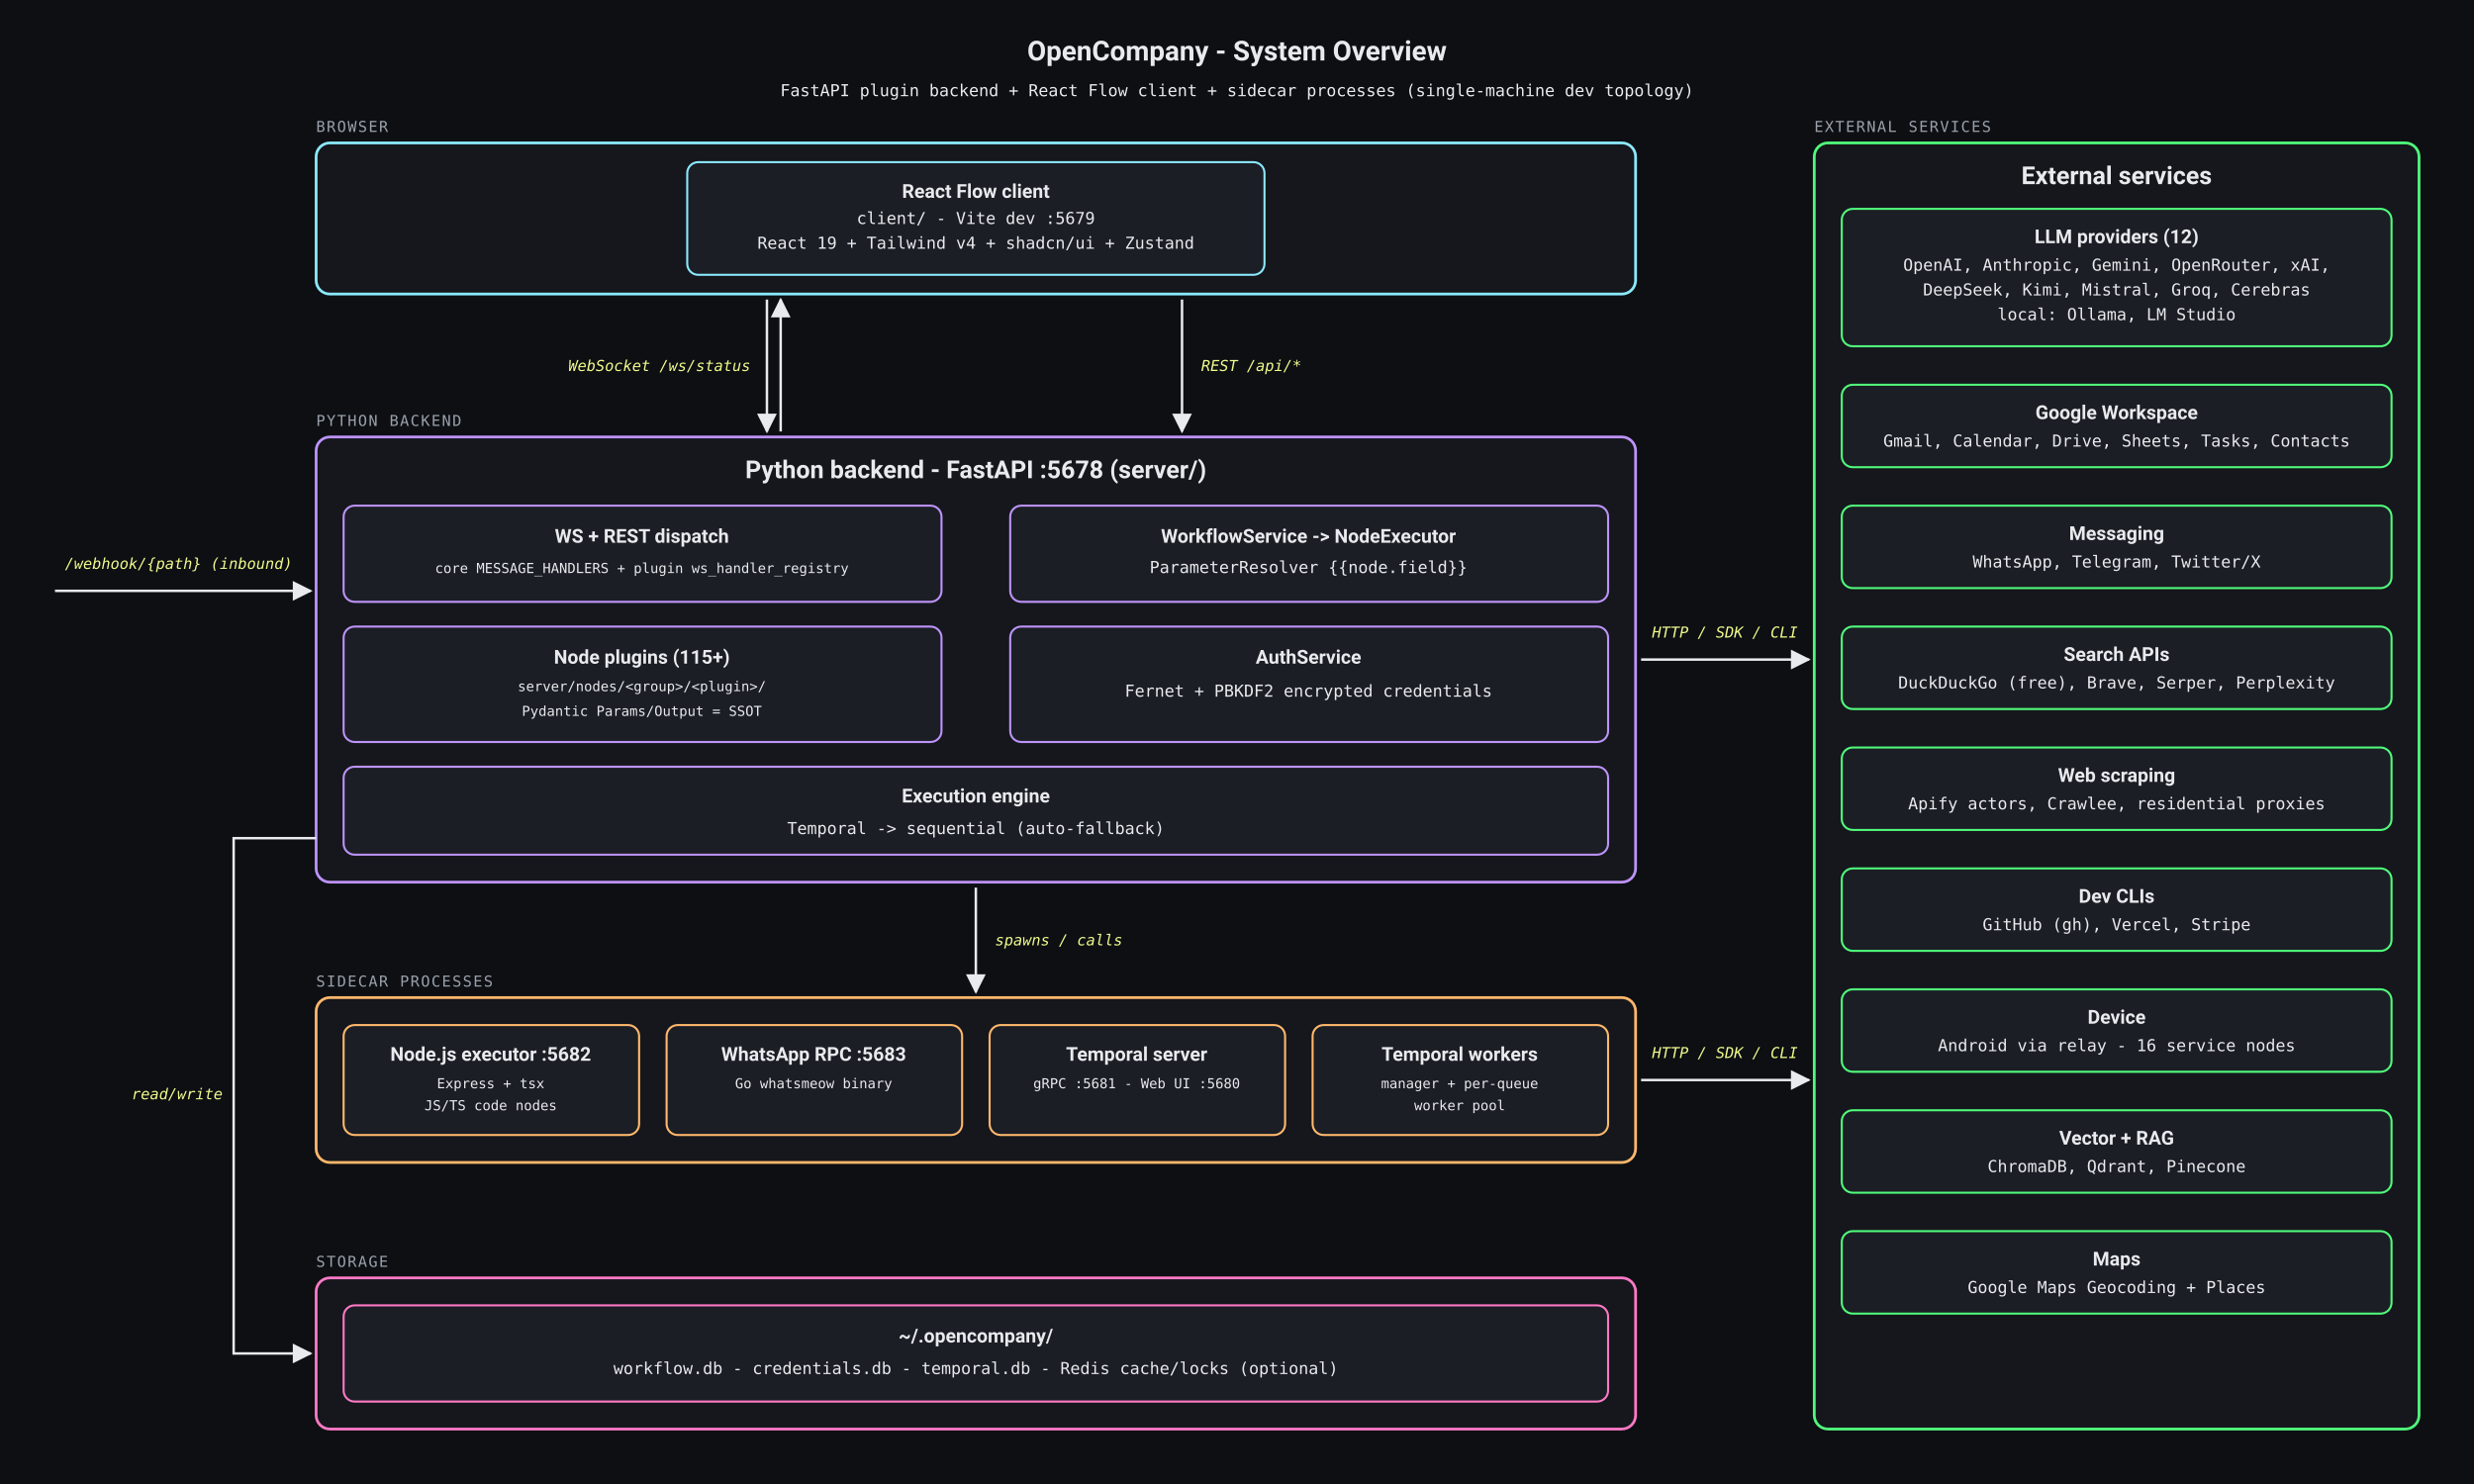
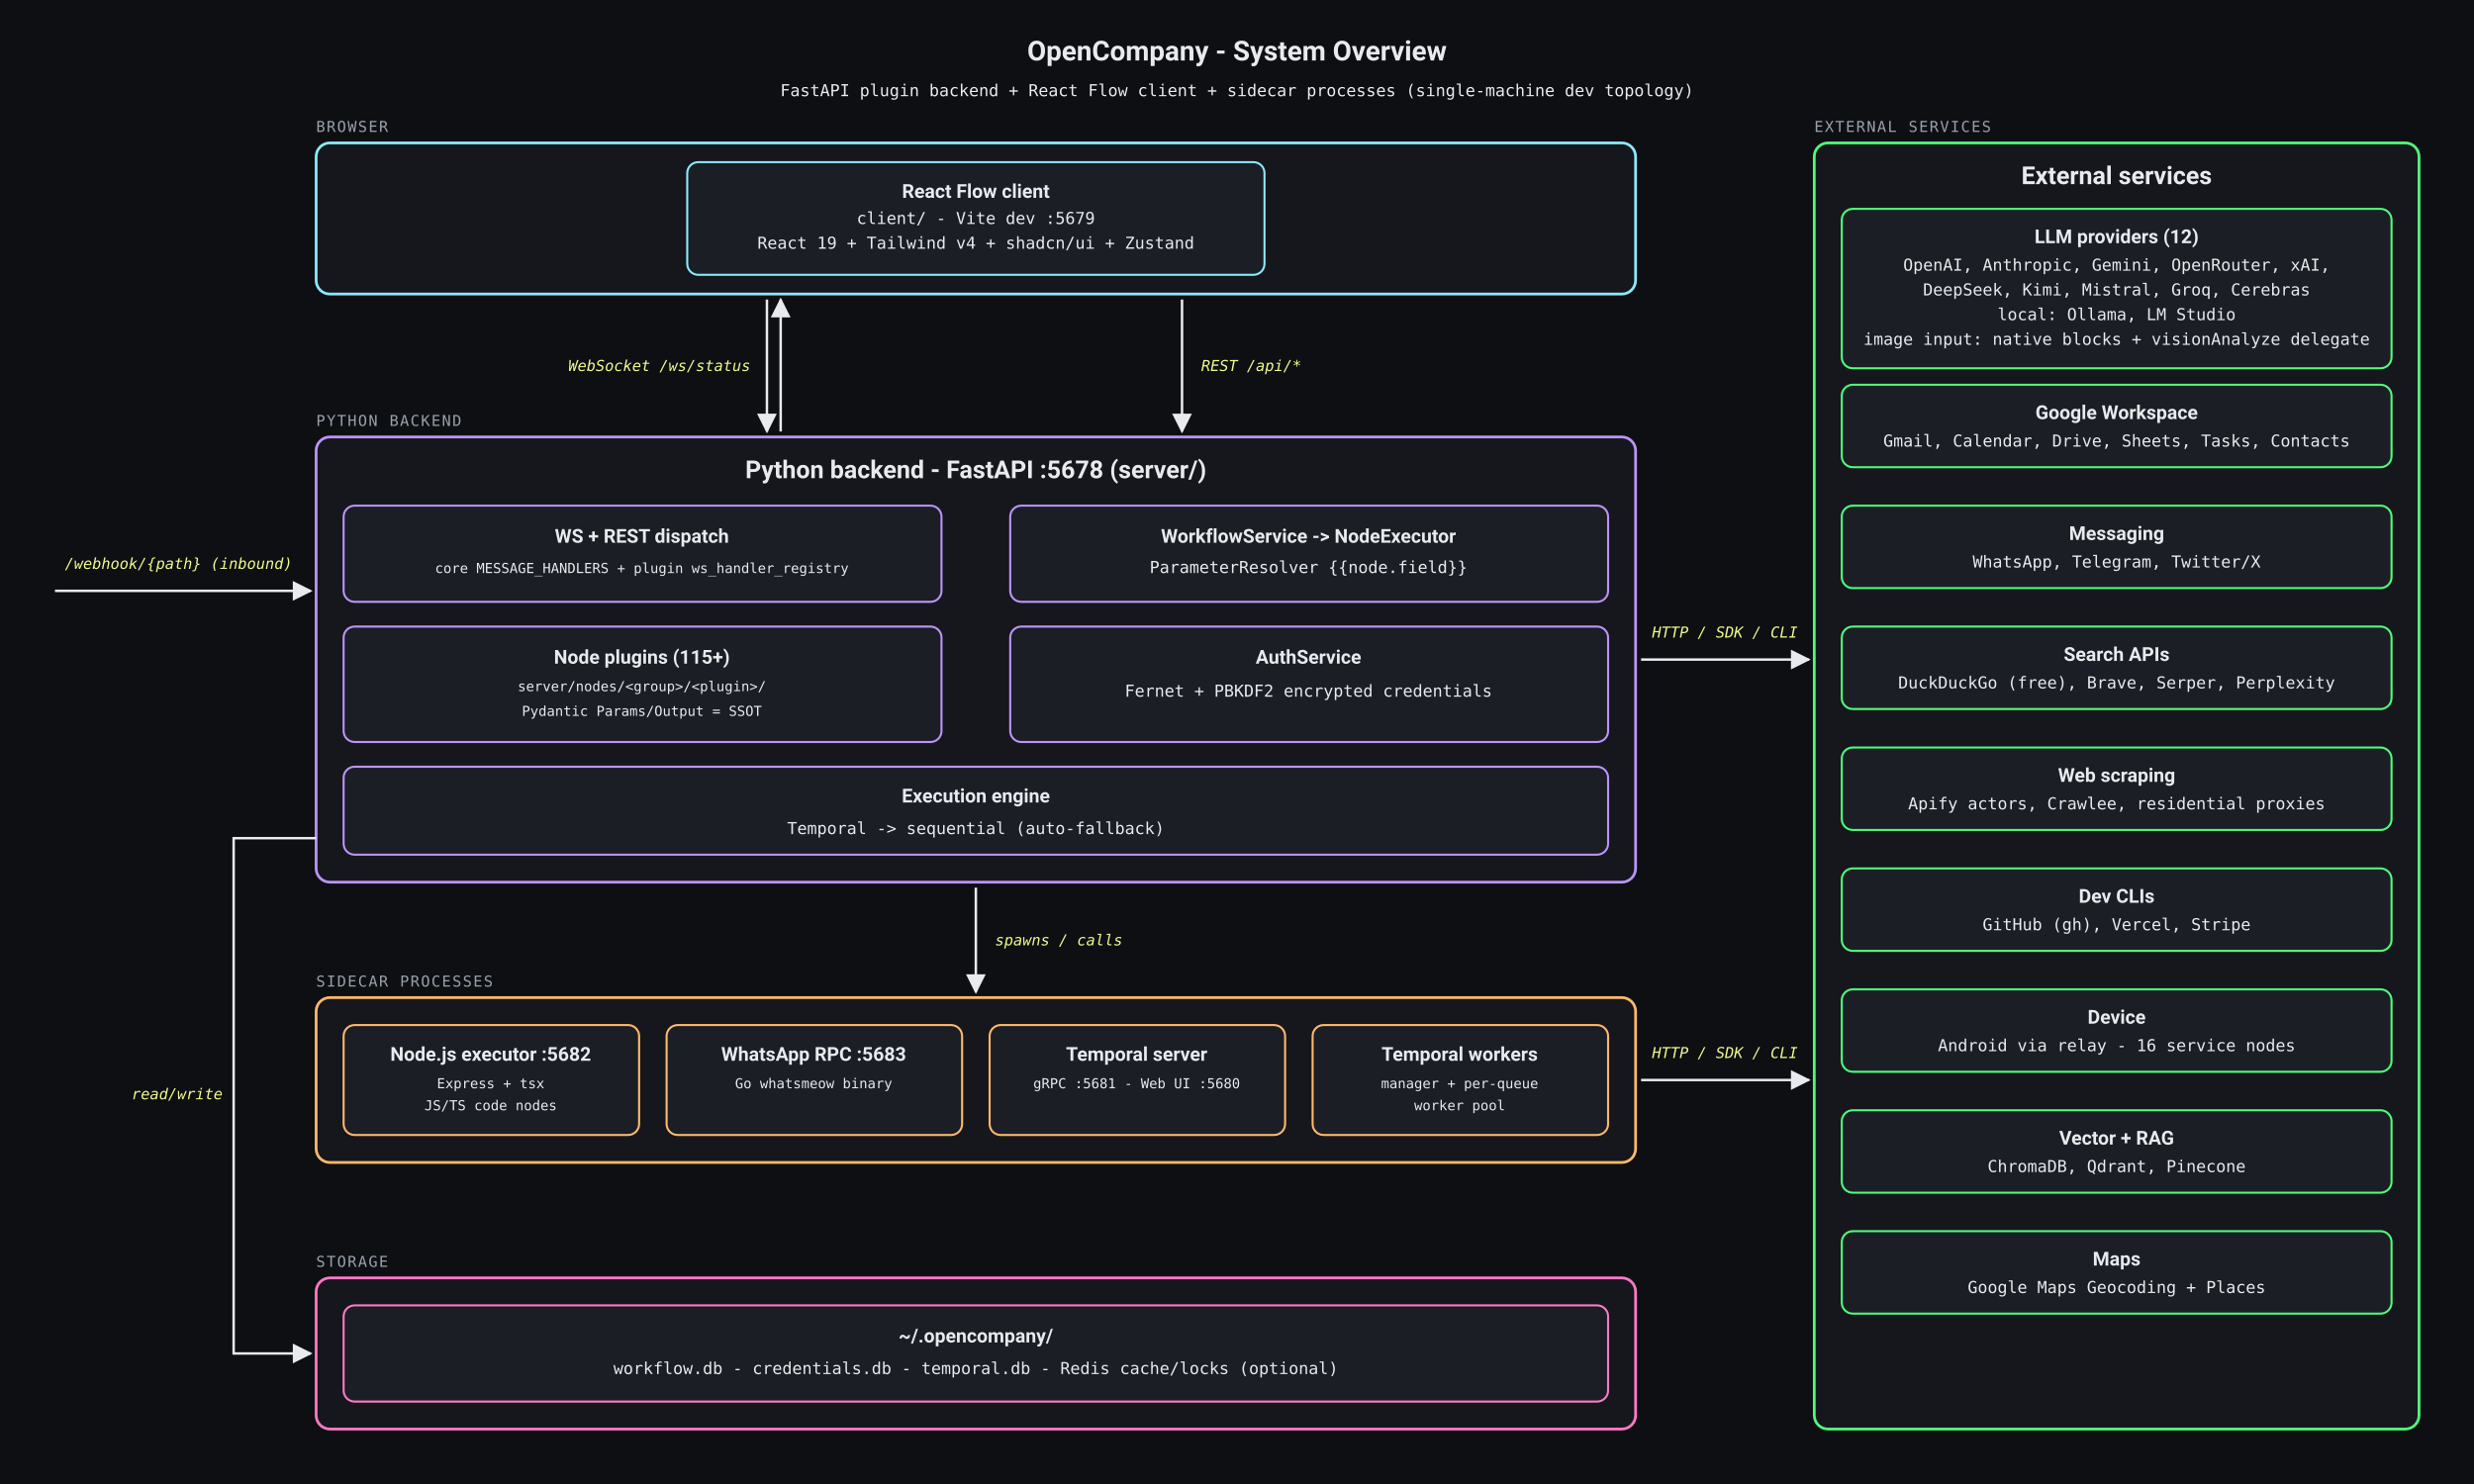
<svg xmlns="http://www.w3.org/2000/svg" viewBox="0 0 1800 1080" width="100%" preserveAspectRatio="xMidYMid meet" font-family="ui-monospace, SFMono-Regular, 'SF Mono', Menlo, Monaco, Consolas, monospace">
  <defs>
    <marker id="arrow" viewBox="0 0 10 10" refX="9" refY="5" markerWidth="8" markerHeight="8" orient="auto-start-reverse">
      <path d="M0,0 L10,5 L0,10 z" fill="#e8eaed" />
    </marker>
    <style>
      .bg { fill: #0d0f13; }
      .panel { fill: #15171c; stroke-width: 2; }
      .p-cyan { stroke: #8be9fd; } .p-purple { stroke: #bd93f9; } .p-orange { stroke: #ffb86c; } .p-green { stroke: #50fa7b; } .p-pink { stroke: #ff79c6; }
      .title { fill: #e8eaed; font-size: 20px; font-weight: 700; }
      .h1 { fill: #e8eaed; font-size: 18px; font-weight: 700; }
      .h2 { fill: #e8eaed; font-size: 14px; font-weight: 700; }
      .sub { fill: #e8eaed; font-size: 12px; }
      .small { fill: #e8eaed; font-size: 10px; }
      .label { fill: #f1fa8c; font-size: 11px; font-style: italic; }
      .conn { stroke: #e8eaed; stroke-width: 1.8; fill: none; }
      .conn-dot { stroke: #9aa1ac; stroke-width: 1.5; fill: none; stroke-dasharray: 4 4; }
      .box { fill: #1b1e25; stroke-width: 1.5; }
      .tier-label { fill: #9aa1ac; font-size: 11px; text-transform: uppercase; letter-spacing: 1px; }
      .accent-cyan { fill: #8be9fd; } .accent-purple { fill: #bd93f9; } .accent-green { fill: #50fa7b; } .accent-orange { fill: #ffb86c; } .accent-pink { fill: #ff79c6; }
          .title, .h1, .h2 { font-family: 'Geist Variable', system-ui, -apple-system, BlinkMacSystemFont, 'Segoe UI', Roboto, sans-serif; }
    </style>
  </defs>
  <rect class="bg" width="1800" height="1080" />
  <text class="title" x="900" y="44" text-anchor="middle">OpenCompany - System Overview</text>
  <text class="sub" x="900" y="70" text-anchor="middle">FastAPI plugin backend + React Flow client + sidecar processes (single-machine dev topology)</text>
  <text class="tier-label" x="230" y="96">BROWSER</text>
  <rect class="panel p-cyan" x="230" y="104" width="960" height="110" rx="10" />
  <rect class="box p-cyan" x="500" y="118" width="420" height="82" rx="8" />
  <text class="h2" x="710" y="144" text-anchor="middle">React Flow client</text>
  <text class="sub" x="710" y="163" text-anchor="middle">client/ - Vite dev :5679</text>
  <text class="sub" x="710" y="181" text-anchor="middle">React 19 + Tailwind v4 + shadcn/ui + Zustand</text>
  <path class="conn" d="M 558 218 L 558 314" marker-end="url(#arrow)" />
  <path class="conn" d="M 568 314 L 568 218" marker-end="url(#arrow)" />
  <text class="label" x="546" y="270" text-anchor="end">WebSocket /ws/status</text>
  <path class="conn" d="M 860 218 L 860 314" marker-end="url(#arrow)" />
  <text class="label" x="874" y="270">REST /api/*</text>
  <path class="conn" d="M 40 430 L 226 430" marker-end="url(#arrow)" />
  <text class="label" x="130" y="414" text-anchor="middle">/webhook/{path} (inbound)</text>
  <text class="tier-label" x="230" y="310">PYTHON BACKEND</text>
  <rect class="panel p-purple" x="230" y="318" width="960" height="324" rx="10" />
  <text class="h1" x="710" y="348" text-anchor="middle">Python backend - FastAPI :5678 (server/)</text>
  <rect class="box p-purple" x="250" y="368" width="435" height="70" rx="8" />
  <text class="h2" x="467" y="395" text-anchor="middle">WS + REST dispatch</text>
  <text class="small" x="467" y="417" text-anchor="middle">core MESSAGE_HANDLERS + plugin ws_handler_registry</text>
  <rect class="box p-purple" x="735" y="368" width="435" height="70" rx="8" />
  <text class="h2" x="952" y="395" text-anchor="middle">WorkflowService -&gt; NodeExecutor</text>
  <text class="sub" x="952" y="417" text-anchor="middle">ParameterResolver {{node.field}}</text>
  <rect class="box p-purple" x="250" y="456" width="435" height="84" rx="8" />
  <text class="h2" x="467" y="483" text-anchor="middle">Node plugins (115+)</text>
  <text class="small" x="467" y="503" text-anchor="middle">server/nodes/&lt;group&gt;/&lt;plugin&gt;/</text>
  <text class="small" x="467" y="521" text-anchor="middle">Pydantic Params/Output = SSOT</text>
  <rect class="box p-purple" x="735" y="456" width="435" height="84" rx="8" />
  <text class="h2" x="952" y="483" text-anchor="middle">AuthService</text>
  <text class="sub" x="952" y="507" text-anchor="middle">Fernet + PBKDF2 encrypted credentials</text>
  <rect class="box p-purple" x="250" y="558" width="920" height="64" rx="8" />
  <text class="h2" x="710" y="584" text-anchor="middle">Execution engine</text>
  <text class="sub" x="710" y="607" text-anchor="middle">Temporal -&gt; sequential (auto-fallback)</text>
  <path class="conn" d="M 710 646 L 710 722" marker-end="url(#arrow)" />
  <text class="label" x="724" y="688">spawns / calls</text>
  <text class="tier-label" x="230" y="718">SIDECAR PROCESSES</text>
  <rect class="panel p-orange" x="230" y="726" width="960" height="120" rx="10" />
  <rect class="box p-orange" x="250" y="746" width="215" height="80" rx="8" />
  <text class="h2" x="357" y="772" text-anchor="middle">Node.js executor :5682</text>
  <text class="small" x="357" y="792" text-anchor="middle">Express + tsx</text>
  <text class="small" x="357" y="808" text-anchor="middle">JS/TS code nodes</text>
  <rect class="box p-orange" x="485" y="746" width="215" height="80" rx="8" />
  <text class="h2" x="592" y="772" text-anchor="middle">WhatsApp RPC :5683</text>
  <text class="small" x="592" y="792" text-anchor="middle">Go whatsmeow binary</text>
  <rect class="box p-orange" x="720" y="746" width="215" height="80" rx="8" />
  <text class="h2" x="827" y="772" text-anchor="middle">Temporal server</text>
  <text class="small" x="827" y="792" text-anchor="middle">gRPC :5681 - Web UI :5680</text>
  <rect class="box p-orange" x="955" y="746" width="215" height="80" rx="8" />
  <text class="h2" x="1062" y="772" text-anchor="middle">Temporal workers</text>
  <text class="small" x="1062" y="792" text-anchor="middle">manager + per-queue</text>
  <text class="small" x="1062" y="808" text-anchor="middle">worker pool</text>
  <path class="conn" d="M 230 610 L 170 610 L 170 985 L 226 985" marker-end="url(#arrow)" />
  <text class="label" x="162" y="800" text-anchor="end">read/write</text>
  <text class="tier-label" x="230" y="922">STORAGE</text>
  <rect class="panel p-pink" x="230" y="930" width="960" height="110" rx="10" />
  <rect class="box p-pink" x="250" y="950" width="920" height="70" rx="8" />
  <text class="h2" x="710" y="977" text-anchor="middle">~/.opencompany/</text>
  <text class="sub" x="710" y="1000" text-anchor="middle">workflow.db - credentials.db - temporal.db - Redis cache/locks (optional)</text>
  <path class="conn" d="M 1194 480 L 1316 480" marker-end="url(#arrow)" />
  <text class="label" x="1255" y="464" text-anchor="middle">HTTP / SDK / CLI</text>
  <path class="conn" d="M 1194 786 L 1316 786" marker-end="url(#arrow)" />
  <text class="label" x="1255" y="770" text-anchor="middle">HTTP / SDK / CLI</text>
  <text class="tier-label" x="1320" y="96">EXTERNAL SERVICES</text>
  <rect class="panel p-green" x="1320" y="104" width="440" height="936" rx="10" />
  <text class="h1" x="1540" y="134" text-anchor="middle">External services</text>
-   <rect class="box p-green" x="1340" y="152" width="400" height="100" rx="8" />
+   <rect class="box p-green" x="1340" y="152" width="400" height="116" rx="8" />
  <text class="h2" x="1540" y="177" text-anchor="middle">LLM providers (12)</text>
  <text class="sub" x="1540" y="197" text-anchor="middle">OpenAI, Anthropic, Gemini, OpenRouter, xAI,</text>
  <text class="sub" x="1540" y="215" text-anchor="middle">DeepSeek, Kimi, Mistral, Groq, Cerebras</text>
  <text class="sub" x="1540" y="233" text-anchor="middle">local: Ollama, LM Studio</text>
+   <text class="sub" x="1540" y="251" text-anchor="middle">image input: native blocks + visionAnalyze delegate</text>
  <rect class="box p-green" x="1340" y="280" width="400" height="60" rx="8" />
  <text class="h2" x="1540" y="305" text-anchor="middle">Google Workspace</text>
  <text class="sub" x="1540" y="325" text-anchor="middle">Gmail, Calendar, Drive, Sheets, Tasks, Contacts</text>
  <rect class="box p-green" x="1340" y="368" width="400" height="60" rx="8" />
  <text class="h2" x="1540" y="393" text-anchor="middle">Messaging</text>
  <text class="sub" x="1540" y="413" text-anchor="middle">WhatsApp, Telegram, Twitter/X</text>
  <rect class="box p-green" x="1340" y="456" width="400" height="60" rx="8" />
  <text class="h2" x="1540" y="481" text-anchor="middle">Search APIs</text>
  <text class="sub" x="1540" y="501" text-anchor="middle">DuckDuckGo (free), Brave, Serper, Perplexity</text>
  <rect class="box p-green" x="1340" y="544" width="400" height="60" rx="8" />
  <text class="h2" x="1540" y="569" text-anchor="middle">Web scraping</text>
  <text class="sub" x="1540" y="589" text-anchor="middle">Apify actors, Crawlee, residential proxies</text>
  <rect class="box p-green" x="1340" y="632" width="400" height="60" rx="8" />
  <text class="h2" x="1540" y="657" text-anchor="middle">Dev CLIs</text>
  <text class="sub" x="1540" y="677" text-anchor="middle">GitHub (gh), Vercel, Stripe</text>
  <rect class="box p-green" x="1340" y="720" width="400" height="60" rx="8" />
  <text class="h2" x="1540" y="745" text-anchor="middle">Device</text>
  <text class="sub" x="1540" y="765" text-anchor="middle">Android via relay - 16 service nodes</text>
  <rect class="box p-green" x="1340" y="808" width="400" height="60" rx="8" />
  <text class="h2" x="1540" y="833" text-anchor="middle">Vector + RAG</text>
  <text class="sub" x="1540" y="853" text-anchor="middle">ChromaDB, Qdrant, Pinecone</text>
  <rect class="box p-green" x="1340" y="896" width="400" height="60" rx="8" />
  <text class="h2" x="1540" y="921" text-anchor="middle">Maps</text>
  <text class="sub" x="1540" y="941" text-anchor="middle">Google Maps Geocoding + Places</text>
</svg>
